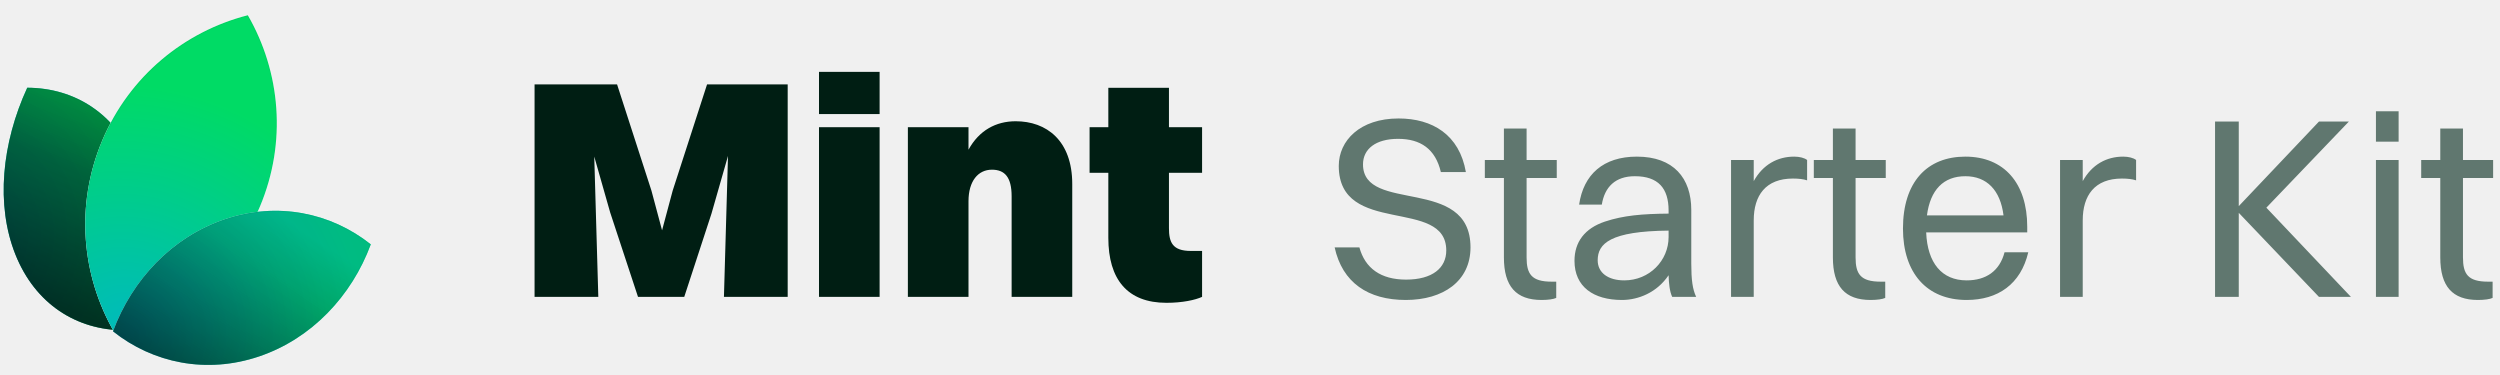
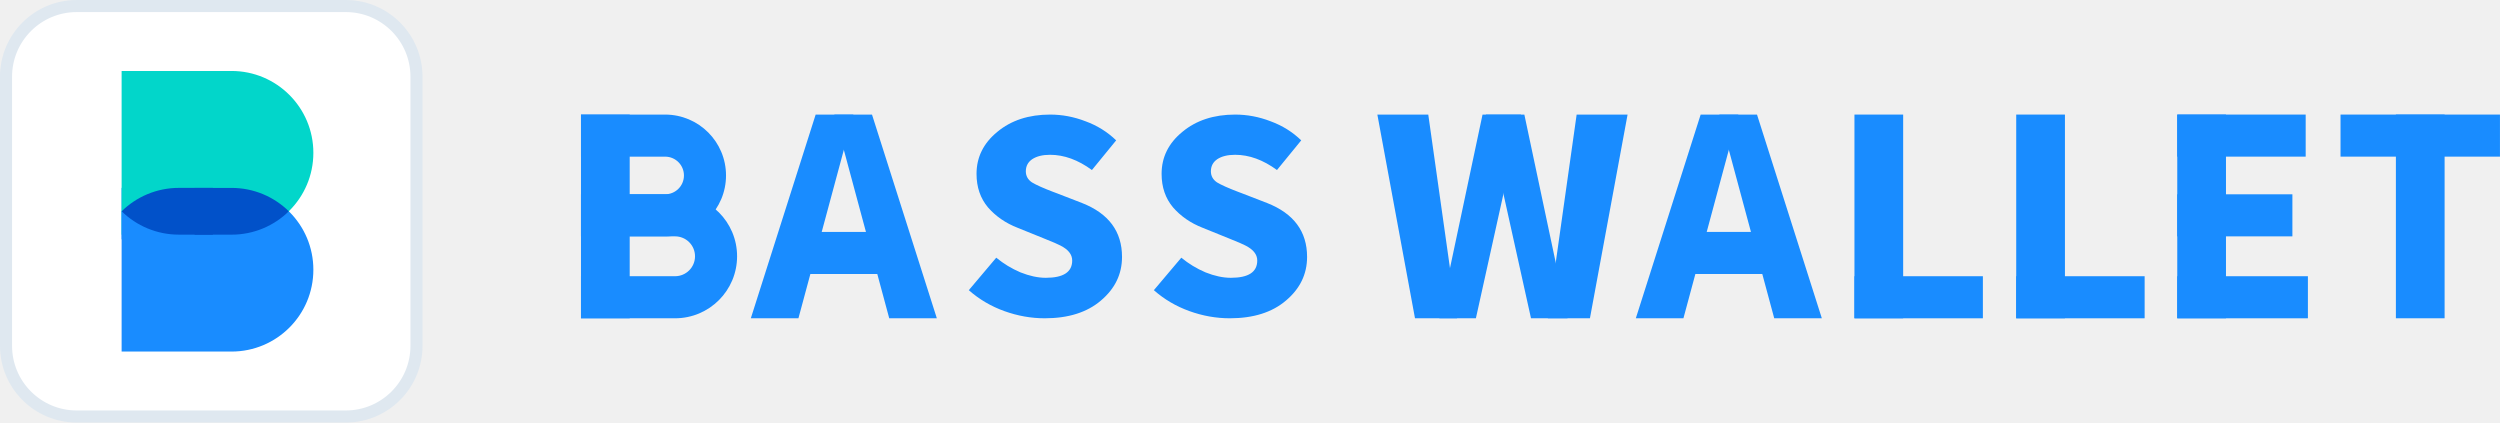
- <svg xmlns="http://www.w3.org/2000/svg" width="160" height="24" viewBox="0 0 160 24" fill="none">
-   <path d="M7.953 21.139C4.896 21.13 2.255 19.458 0.987 16.29C-0.28 13.121 0.109 9.163 1.744 5.615C4.801 5.624 7.442 7.296 8.71 10.465C9.977 13.633 9.588 17.591 7.953 21.139Z" fill="white" />
-   <path d="M7.953 21.139C4.896 21.13 2.255 19.458 0.987 16.29C-0.28 13.121 0.109 9.163 1.744 5.615C4.801 5.624 7.442 7.296 8.71 10.465C9.977 13.633 9.588 17.591 7.953 21.139Z" fill="url(#paint0_radial_115_86)" />
-   <path d="M7.953 21.139C4.896 21.13 2.255 19.458 0.987 16.29C-0.28 13.121 0.109 9.163 1.744 5.615C4.801 5.624 7.442 7.296 8.71 10.465C9.977 13.633 9.588 17.591 7.953 21.139Z" fill="black" fill-opacity="0.5" style="mix-blend-mode:hard-light" />
-   <path d="M7.953 21.139C4.896 21.13 2.255 19.458 0.987 16.29C-0.28 13.121 0.109 9.163 1.744 5.615C4.801 5.624 7.442 7.296 8.71 10.465C9.977 13.633 9.588 17.591 7.953 21.139Z" fill="url(#paint1_linear_115_86)" fill-opacity="0.5" style="mix-blend-mode:hard-light" />
-   <path d="M7.935 21.111C4.897 21.096 2.274 19.431 1.013 16.279C-0.248 13.124 0.136 9.182 1.762 5.643C4.8 5.659 7.423 7.324 8.684 10.476C9.945 13.63 9.561 17.572 7.935 21.111Z" stroke="url(#paint2_linear_115_86)" stroke-opacity="0.05" stroke-width="0.056" />
-   <path d="M7.31 21.257C11.354 20.221 14.884 17.375 16.628 13.236C18.373 9.097 17.945 4.587 15.86 0.976C11.816 2.012 8.287 4.858 6.542 8.998C4.797 13.137 5.225 17.646 7.31 21.257Z" fill="white" />
-   <path d="M7.31 21.257C11.354 20.221 14.884 17.375 16.628 13.236C18.373 9.097 17.945 4.587 15.86 0.976C11.816 2.012 8.287 4.858 6.542 8.998C4.797 13.137 5.225 17.646 7.31 21.257Z" fill="url(#paint3_radial_115_86)" />
-   <path d="M16.602 13.225C14.864 17.349 11.351 20.187 7.324 21.225C5.253 17.624 4.829 13.132 6.568 9.009C8.306 4.885 11.819 2.047 15.846 1.009C17.918 4.61 18.341 9.101 16.602 13.225Z" stroke="url(#paint4_linear_115_86)" stroke-opacity="0.05" stroke-width="0.056" />
-   <path d="M7.234 21.207C9.789 23.237 13.21 23.951 16.577 22.814C19.944 21.677 22.506 18.945 23.73 15.638C21.175 13.608 17.754 12.894 14.387 14.031C11.02 15.168 8.458 17.901 7.234 21.207Z" fill="white" />
-   <path d="M7.234 21.207C9.789 23.237 13.21 23.951 16.577 22.814C19.944 21.677 22.506 18.945 23.73 15.638C21.175 13.608 17.754 12.894 14.387 14.031C11.02 15.168 8.458 17.901 7.234 21.207Z" fill="url(#paint5_radial_115_86)" />
-   <path d="M7.234 21.207C9.789 23.237 13.21 23.951 16.577 22.814C19.944 21.677 22.506 18.945 23.73 15.638C21.175 13.608 17.754 12.894 14.387 14.031C11.02 15.168 8.458 17.901 7.234 21.207Z" fill="black" fill-opacity="0.2" style="mix-blend-mode:hard-light" />
-   <path d="M7.234 21.207C9.789 23.237 13.21 23.951 16.577 22.814C19.944 21.677 22.506 18.945 23.73 15.638C21.175 13.608 17.754 12.894 14.387 14.031C11.02 15.168 8.458 17.901 7.234 21.207Z" fill="url(#paint6_linear_115_86)" fill-opacity="0.5" style="mix-blend-mode:hard-light" />
-   <path d="M16.568 22.787C13.218 23.918 9.814 23.212 7.267 21.198C8.492 17.907 11.044 15.189 14.396 14.058C17.747 12.927 21.15 13.633 23.697 15.648C22.472 18.938 19.92 21.656 16.568 22.787Z" stroke="url(#paint7_linear_115_86)" stroke-opacity="0.05" stroke-width="0.056" />
-   <path d="M34.212 19V5.4H39.492L41.692 12.2L42.372 14.74L43.052 12.2L45.252 5.4H50.412V19H46.332L46.592 9.98L45.532 13.68L43.792 19H40.832L39.052 13.6L38.032 10.02L38.292 19H34.212ZM52.416 7.3V4.6H56.295V7.3H52.416ZM52.416 19V8.14H56.295V19H52.416ZM58.104 19V8.14H61.984V9.58C62.664 8.34 63.744 7.76 65.004 7.76C66.964 7.76 68.624 8.98 68.624 11.78V19H64.744V12.56C64.744 11.34 64.304 10.86 63.484 10.86C62.604 10.86 61.984 11.58 61.984 12.88V19H58.104ZM70.933 15.22V11.06H69.733V8.14H70.933V5.62H74.813V8.14H76.933V11.06H74.813V14.6C74.813 15.5 75.033 16.06 76.213 16.06H76.933V19C76.493 19.2 75.673 19.38 74.653 19.38C72.153 19.38 70.933 17.88 70.933 15.22Z" fill="#001E13" />
-   <path d="M87.232 10.519C87.232 13.687 94.112 11.229 94.112 15.832C94.112 17.994 92.364 19.198 89.971 19.198C87.562 19.198 85.912 18.093 85.417 15.832H87.001C87.364 17.169 88.371 17.895 89.987 17.895C91.671 17.895 92.561 17.152 92.561 16.03C92.561 12.598 85.681 15.155 85.681 10.618C85.681 9.001 87.034 7.582 89.509 7.582C91.671 7.582 93.403 8.621 93.816 11.014H92.215C91.868 9.529 90.912 8.886 89.476 8.886C88.057 8.886 87.232 9.529 87.232 10.519ZM96.25 16.476V11.393H95.029V10.239H96.25V8.226H97.702V10.239H99.632V11.393H97.702V16.476C97.702 17.532 98.015 18.026 99.302 18.026H99.599V19.066C99.434 19.148 99.071 19.198 98.659 19.198C97.025 19.198 96.25 18.323 96.25 16.476ZM102.516 13.093H101.064C101.345 11.162 102.615 10.024 104.76 10.024C107.103 10.024 108.242 11.393 108.242 13.44V16.888C108.242 17.895 108.324 18.521 108.555 19H107.021C106.856 18.654 106.806 18.142 106.79 17.614C106.047 18.72 104.859 19.198 103.803 19.198C101.988 19.198 100.767 18.357 100.767 16.69C100.767 15.486 101.427 14.611 102.714 14.182C103.902 13.786 105.107 13.687 106.79 13.671V13.473C106.79 12.053 106.13 11.278 104.628 11.278C103.374 11.278 102.698 11.971 102.516 13.093ZM102.252 16.657C102.252 17.465 102.929 17.944 103.952 17.944C105.569 17.944 106.79 16.674 106.79 15.172V14.759C103.061 14.793 102.252 15.585 102.252 16.657ZM110.787 19V10.239H112.239V11.591C112.833 10.519 113.774 10.024 114.83 10.024C115.176 10.024 115.49 10.107 115.655 10.239V11.542C115.407 11.46 115.094 11.427 114.747 11.427C112.998 11.427 112.239 12.515 112.239 14.1V19H110.787ZM117.305 16.476V11.393H116.084V10.239H117.305V8.226H118.757V10.239H120.688V11.393H118.757V16.476C118.757 17.532 119.071 18.026 120.358 18.026H120.655V19.066C120.49 19.148 120.127 19.198 119.714 19.198C118.081 19.198 117.305 18.323 117.305 16.476ZM129.809 16.145C129.33 18.192 127.862 19.198 125.865 19.198C123.324 19.198 121.79 17.482 121.79 14.627C121.79 11.658 123.324 10.024 125.783 10.024C128.258 10.024 129.743 11.723 129.743 14.512V14.875H123.275C123.357 16.838 124.281 17.944 125.865 17.944C127.103 17.944 127.977 17.35 128.291 16.145H129.809ZM125.783 11.278C124.38 11.278 123.539 12.152 123.324 13.786H128.225C128.027 12.169 127.152 11.278 125.783 11.278ZM131.843 19V10.239H133.295V11.591C133.889 10.519 134.829 10.024 135.885 10.024C136.232 10.024 136.545 10.107 136.71 10.239V11.542C136.463 11.46 136.149 11.427 135.803 11.427C134.054 11.427 133.295 12.515 133.295 14.1V19H131.843ZM141.763 19V7.78H143.281V13.192L148.413 7.78H150.327L145.047 13.291L150.459 19H148.413L143.281 13.621V19H141.763ZM152.06 9.067V7.12H153.512V9.067H152.06ZM152.06 19V10.239H153.512V19H152.06ZM156.178 16.476V11.393H154.957V10.239H156.178V8.226H157.63V10.239H159.56V11.393H157.63V16.476C157.63 17.532 157.943 18.026 159.23 18.026H159.527V19.066C159.362 19.148 158.999 19.198 158.587 19.198C156.953 19.198 156.178 18.323 156.178 16.476Z" fill="#002719" fill-opacity="0.6" />
+ <svg xmlns="http://www.w3.org/2000/svg" width="284" height="48" viewBox="0 0 284 48" fill="none">
+   <g clip-path="url(#clip0_663_34308)">
+     <rect x="0.684" y="0.686" width="46.629" height="46.629" rx="8.033" fill="white" stroke="#DFE8F0" stroke-width="1.371" />
+     <g clip-path="url(#clip1_663_34308)">
+       <path fill-rule="evenodd" clip-rule="evenodd" d="M13.816 39.937H26.301C31.436 39.937 35.598 35.775 35.598 30.64C35.598 25.506 31.436 21.343 26.301 21.343H13.816V39.937Z" fill="#198CFF" />
+       <path fill-rule="evenodd" clip-rule="evenodd" d="M13.816 26.656H26.301C31.436 26.656 35.598 22.494 35.598 17.359C35.598 12.225 31.436 8.062 26.301 8.062H13.816V26.656Z" fill="#02D6CA" />
+       <rect x="13.818" y="23.999" width="18.806" height="3.188" fill="#198CFF" />
+       <path d="M26.305 26.658H22.108V21.346H26.305C28.838 21.346 31.134 22.359 32.811 24.002C31.134 25.645 28.838 26.658 26.305 26.658Z" fill="#0151C9" />
+       <path d="M20.327 21.343H24.18V26.656H20.327C17.794 26.656 15.497 25.643 13.82 24C15.497 22.357 17.794 21.343 20.327 21.343Z" fill="#0151C9" />
+     </g>
+     <path d="M139.706 36.157C138.152 36.157 136.618 35.883 135.105 35.337C133.591 34.79 132.249 33.999 131.079 32.964L134.197 29.273C135.024 29.957 135.942 30.513 136.951 30.943C137.981 31.353 138.939 31.558 139.827 31.558C141.825 31.558 142.824 30.904 142.824 29.595C142.824 28.912 142.38 28.346 141.492 27.896C141.25 27.76 140.614 27.486 139.585 27.076L136.618 25.875C135.266 25.348 134.146 24.576 133.258 23.561C132.391 22.526 131.957 21.257 131.957 19.753C131.957 17.859 132.744 16.267 134.318 14.978C135.892 13.67 137.89 13.016 140.311 13.016C141.684 13.016 143.026 13.27 144.338 13.777C145.669 14.265 146.83 14.988 147.819 15.945L145.064 19.314C143.49 18.161 141.906 17.585 140.311 17.585C139.464 17.585 138.788 17.751 138.283 18.083C137.799 18.415 137.557 18.874 137.557 19.46C137.557 19.987 137.789 20.407 138.253 20.72C138.737 21.012 139.545 21.374 140.675 21.803C140.856 21.862 140.988 21.911 141.068 21.95L143.944 23.063C146.971 24.254 148.485 26.295 148.485 29.185C148.485 31.138 147.687 32.788 146.093 34.136C144.519 35.483 142.39 36.157 139.706 36.157Z" fill="#198CFF" />
+     <path d="M118.684 36.157C117.13 36.157 115.596 35.883 114.082 35.337C112.569 34.79 111.227 33.999 110.056 32.964L113.174 29.273C114.002 29.957 114.92 30.513 115.929 30.943C116.958 31.353 117.917 31.558 118.805 31.558C120.803 31.558 121.802 30.904 121.802 29.595C121.802 28.912 121.358 28.346 120.47 27.896C120.227 27.76 119.592 27.486 118.563 27.076L115.596 25.875C114.244 25.348 113.124 24.576 112.236 23.561C111.368 22.526 110.934 21.257 110.934 19.753C110.934 17.859 111.721 16.267 113.295 14.978C114.869 13.67 116.867 13.016 119.289 13.016C120.661 13.016 122.003 13.27 123.315 13.777C124.647 14.265 125.807 14.988 126.796 15.945L124.042 19.314C122.467 18.161 120.883 17.585 119.289 17.585C118.441 17.585 117.765 17.751 117.261 18.083C116.777 18.415 116.534 18.874 116.534 19.46C116.534 19.987 116.766 20.407 117.231 20.72C117.715 21.012 118.522 21.374 119.652 21.803C119.834 21.862 119.965 21.911 120.046 21.95L122.922 23.063C125.949 24.254 127.462 26.295 127.462 29.185C127.462 31.138 126.665 32.788 125.071 34.136C123.497 35.483 121.368 36.157 118.684 36.157Z" fill="#198CFF" />
+     <path d="M94.778 13.015L101.016 36.156L106.424 36.156L99.059 13.015L94.778 13.015Z" fill="#198CFF" />
+     <path d="M96.941 13.015L90.702 36.156L85.294 36.156L92.659 13.015L96.941 13.015Z" fill="#198CFF" />
+     <rect x="89.193" y="26.347" width="13.08" height="4.779" fill="#198CFF" />
+     <rect x="265.884" y="13.015" width="18.111" height="4.779" fill="#198CFF" />
+     <rect x="277.707" y="13.015" width="23.141" height="5.534" transform="rotate(90 277.707 13.0149)" fill="#198CFF" />
+     <rect x="247.336" y="13.015" width="14.589" height="4.779" fill="#198CFF" />
+     <rect x="247.336" y="31.379" width="14.841" height="4.779" fill="#198CFF" />
+     <rect x="247.336" y="22.072" width="13.08" height="4.779" fill="#198CFF" />
+     <rect x="252.871" y="13.015" width="23.141" height="5.534" transform="rotate(90 252.871 13.0154)" fill="#198CFF" />
+     <rect x="229.041" y="31.379" width="14.589" height="4.779" fill="#198CFF" />
+     <rect x="234.576" y="13.015" width="23.141" height="5.534" transform="rotate(90 234.576 13.0154)" fill="#198CFF" />
+     <rect x="210.666" y="31.379" width="14.589" height="4.779" fill="#198CFF" />
+     <rect x="216.2" y="13.015" width="23.141" height="5.534" transform="rotate(90 216.2 13.0149)" fill="#198CFF" />
+     <path d="M195.314 13.015L201.552 36.156L206.96 36.156L199.595 13.015L195.314 13.015Z" fill="#198CFF" />
+     <path d="M197.476 13.015L191.238 36.156L185.83 36.156L193.195 13.015L197.476 13.015Z" fill="#198CFF" />
+     <rect x="189.728" y="26.346" width="13.08" height="4.779" fill="#198CFF" />
+     <path d="M179.107 13.015L175.837 36.156L180.617 36.156L184.893 13.015L179.107 13.015Z" fill="#198CFF" />
+     <path d="M172.788 13.015L167.661 36.156L163.511 36.156L168.416 13.015L172.788 13.015Z" fill="#198CFF" />
+     <path d="M168.795 13.015L173.921 36.156L178.072 36.156L173.167 13.015L168.795 13.015Z" fill="#198CFF" />
+     <path d="M162.252 13.015L165.522 36.156L160.743 36.156L156.467 13.015L162.252 13.015Z" fill="#198CFF" />
+     <path fill-rule="evenodd" clip-rule="evenodd" d="M75.558 17.795H66V13.016H75.558C79.379 13.016 82.476 16.113 82.476 19.933C82.476 23.753 79.379 26.85 75.558 26.85H66V22.071H75.558C76.739 22.071 77.696 21.114 77.696 19.933C77.696 18.752 76.739 17.795 75.558 17.795Z" fill="#198CFF" />
+     <path fill-rule="evenodd" clip-rule="evenodd" d="M76.69 26.85H65.999V22.071H76.69C80.58 22.071 83.733 25.224 83.733 29.114C83.733 33.003 80.58 36.157 76.69 36.157H65.999V31.377H76.69C77.94 31.377 78.954 30.364 78.954 29.114C78.954 27.863 77.94 26.85 76.69 26.85Z" fill="#198CFF" />
+     <rect x="71.534" y="13.016" width="23.141" height="5.534" transform="rotate(90 71.5336 13.0156)" fill="#198CFF" />
+   </g>
  <defs>
-     <radialGradient id="paint0_radial_115_86" cx="0" cy="0" r="1" gradientUnits="userSpaceOnUse" gradientTransform="translate(-3.00503 15.023) rotate(-10.029) scale(17.9572 17.784)">
-       <stop stop-color="#00B0BB" />
-       <stop offset="1" stop-color="#00DB65" />
-     </radialGradient>
-     <linearGradient id="paint1_linear_115_86" x1="7.39" y1="4.813" x2="1.63" y2="18.689" gradientUnits="userSpaceOnUse">
-       <stop stop-color="#18E299" />
-       <stop offset="1" />
-     </linearGradient>
-     <linearGradient id="paint2_linear_115_86" x1="7.948" y1="8.016" x2="1.761" y2="18.746" gradientUnits="userSpaceOnUse">
-       <stop />
-       <stop offset="1" stop-opacity="0" />
-     </linearGradient>
-     <radialGradient id="paint3_radial_115_86" cx="0" cy="0" r="1" gradientUnits="userSpaceOnUse" gradientTransform="translate(8.11404 20.8822) rotate(-75.7542) scale(21.6246 23.7772)">
-       <stop stop-color="#00BBBB" />
-       <stop offset="0.713" stop-color="#00DB65" />
-     </radialGradient>
-     <linearGradient id="paint4_linear_115_86" x1="7.602" y1="5.871" x2="15.556" y2="16.372" gradientUnits="userSpaceOnUse">
-       <stop />
-       <stop offset="1" stop-opacity="0" />
-     </linearGradient>
-     <radialGradient id="paint5_radial_115_86" cx="0" cy="0" r="1" gradientUnits="userSpaceOnUse" gradientTransform="translate(7.84537 21.5181) rotate(-20.3525) scale(18.5603 17.32)">
-       <stop stop-color="#00B0BB" />
-       <stop offset="1" stop-color="#00DB65" />
-     </radialGradient>
-     <linearGradient id="paint6_linear_115_86" x1="16.808" y1="13.007" x2="10.041" y2="22.994" gradientUnits="userSpaceOnUse">
-       <stop stop-color="#00B1BC" />
-       <stop offset="1" />
-     </linearGradient>
-     <linearGradient id="paint7_linear_115_86" x1="16.808" y1="13.007" x2="14.169" y2="23.841" gradientUnits="userSpaceOnUse">
-       <stop />
-       <stop offset="1" stop-opacity="0" />
-     </linearGradient>
+     <clipPath id="clip0_663_34308">
+       <rect width="284" height="48" fill="white" />
+     </clipPath>
+     <clipPath id="clip1_663_34308">
+       <rect width="31.875" height="31.875" fill="white" transform="translate(8.05835 8.0625)" />
+     </clipPath>
  </defs>
</svg>
